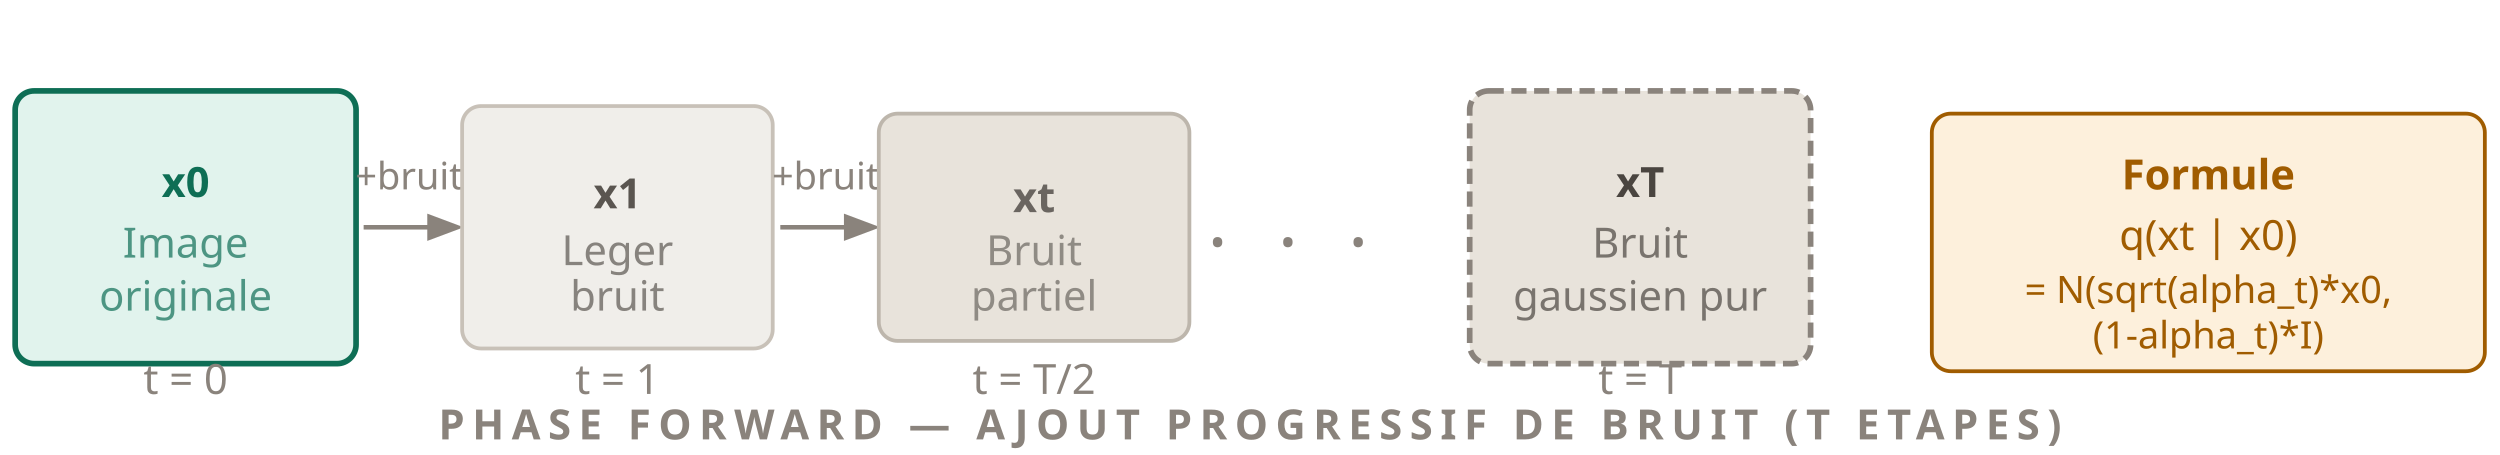
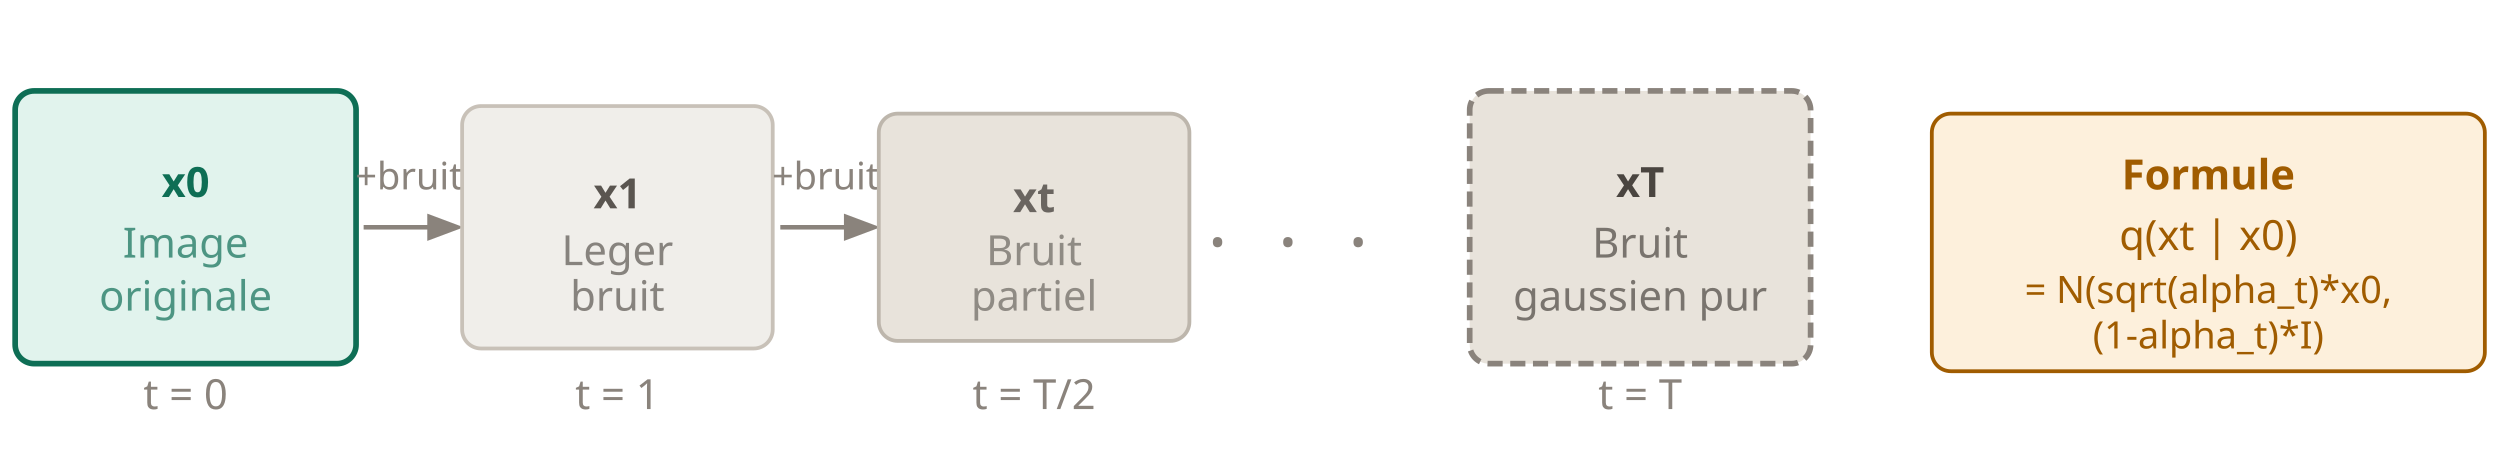
- <svg xmlns="http://www.w3.org/2000/svg" viewBox="0 0 660 120" font-family="sans-serif" font-size="11" style="background:#f5f3ef;border-radius:6px;padding:20px">
+ <svg xmlns="http://www.w3.org/2000/svg" viewBox="0 0 660 120" font-family="DM Sans,sans-serif" font-size="11" style="background:#faf8f4;">
  <defs>
    <marker id="df1" markerWidth="8" markerHeight="8" refX="6" refY="3" orient="auto">
      <path d="M0,0 L0,6 L8,3 z" fill="#8a837c" />
    </marker>
  </defs>
-   <text x="330" y="116" text-anchor="middle" font-size="11" font-weight="600" letter-spacing="2" fill="#8a837c">PHASE FORWARD — AJOUT PROGRESSIF DE BRUIT (T ETAPES)</text>
  <rect x="4" y="24" width="90" height="72" rx="5" fill="#e1f3ed" stroke="#0e6e55" stroke-width="1.5" />
  <text x="49" y="52" text-anchor="middle" font-weight="600" fill="#0e6e55">x0</text>
  <text x="49" y="68" text-anchor="middle" fill="#0e6e55" opacity=".7">Image</text>
  <text x="49" y="82" text-anchor="middle" fill="#0e6e55" opacity=".7">originale</text>
-   <text x="49" y="104" text-anchor="middle" fill="#8a837c">t = 0</text>
+   <text x="49" y="108" text-anchor="middle" fill="#8a837c">t = 0</text>
  <line x1="96" y1="60" x2="120" y2="60" stroke="#8a837c" stroke-width="1.2" marker-end="url(#df1)" />
  <text x="108" y="50" text-anchor="middle" font-size="10" fill="#8a837c">+bruit</text>
  <rect x="122" y="28" width="82" height="64" rx="5" fill="#f0eeea" stroke="#c8c1b8" stroke-width="1" />
  <text x="163" y="55" text-anchor="middle" font-weight="600" fill="#5a5550">x1</text>
  <text x="163" y="70" text-anchor="middle" fill="#5a5550" opacity=".7">Leger</text>
  <text x="163" y="82" text-anchor="middle" fill="#5a5550" opacity=".7">bruit</text>
-   <text x="163" y="104" text-anchor="middle" fill="#8a837c">t = 1</text>
+   <text x="163" y="108" text-anchor="middle" fill="#8a837c">t = 1</text>
  <line x1="206" y1="60" x2="230" y2="60" stroke="#8a837c" stroke-width="1.2" marker-end="url(#df1)" />
  <text x="218" y="50" text-anchor="middle" font-size="10" fill="#8a837c">+bruit</text>
  <rect x="232" y="30" width="82" height="60" rx="5" fill="#e8e3db" stroke="#bdb6ac" stroke-width="1" />
  <text x="273" y="56" text-anchor="middle" font-weight="600" fill="#6a6560">xt</text>
  <text x="273" y="70" text-anchor="middle" fill="#6a6560" opacity=".7">Bruit</text>
  <text x="273" y="82" text-anchor="middle" fill="#6a6560" opacity=".7">partiel</text>
-   <text x="273" y="104" text-anchor="middle" fill="#8a837c">t = T/2</text>
+   <text x="273" y="108" text-anchor="middle" fill="#8a837c">t = T/2</text>
  <text x="340" y="65" text-anchor="middle" font-size="20" fill="#8a837c" letter-spacing="4">. . .</text>
  <rect x="388" y="24" width="90" height="72" rx="5" fill="#e8e3db" stroke="#8a837c" stroke-width="1.5" stroke-dasharray="4,2" />
  <text x="433" y="52" text-anchor="middle" font-weight="600" fill="#4a4540">xT</text>
  <text x="433" y="68" text-anchor="middle" fill="#4a4540" opacity=".7">Bruit</text>
  <text x="433" y="82" text-anchor="middle" fill="#4a4540" opacity=".7">gaussien pur</text>
-   <text x="433" y="104" text-anchor="middle" fill="#8a837c">t = T</text>
+   <text x="433" y="108" text-anchor="middle" fill="#8a837c">t = T</text>
  <rect x="510" y="30" width="146" height="68" rx="5" fill="#fdf0dc" stroke="#a05c00" stroke-width="1" />
  <text x="583" y="50" text-anchor="middle" font-weight="600" fill="#a05c00">Formule</text>
  <text x="583" y="66" text-anchor="middle" fill="#a05c00">q(xt | x0)</text>
  <text x="583" y="80" text-anchor="middle" font-size="10" fill="#a05c00">= N(sqrt(alpha_t)*x0,</text>
  <text x="583" y="92" text-anchor="middle" font-size="10" fill="#a05c00">(1-alpha_t)*I)</text>
</svg>
